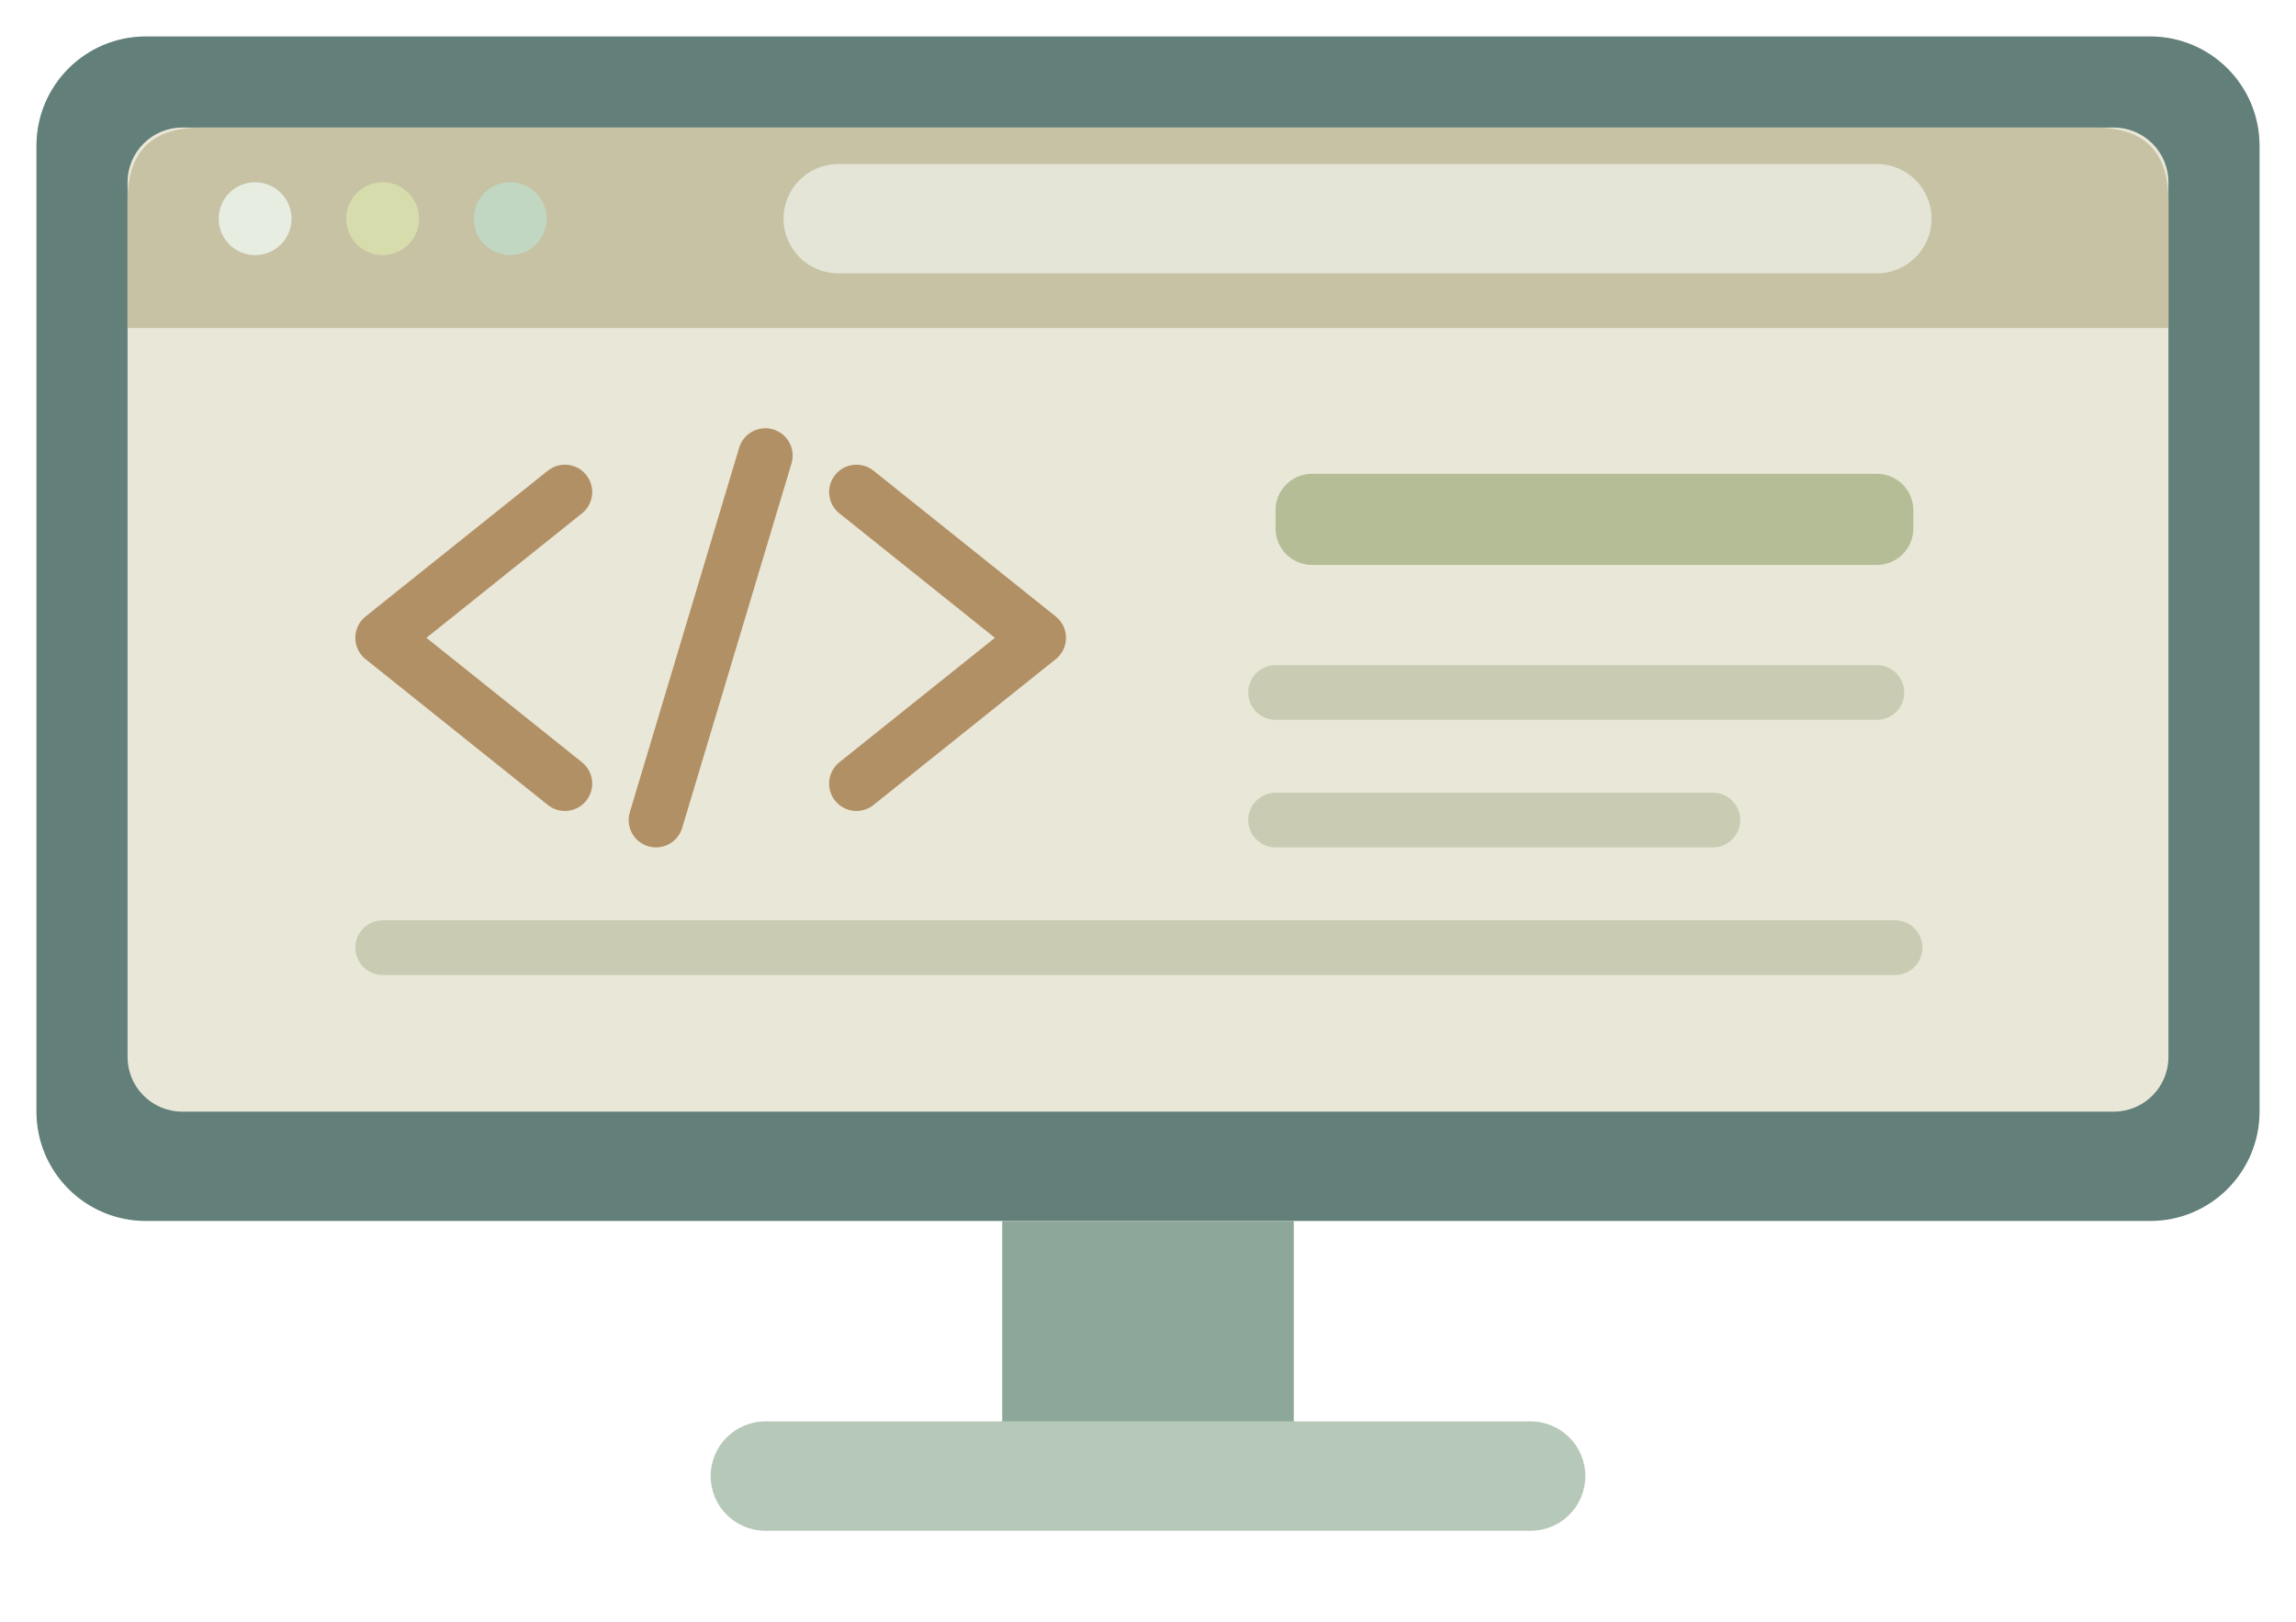
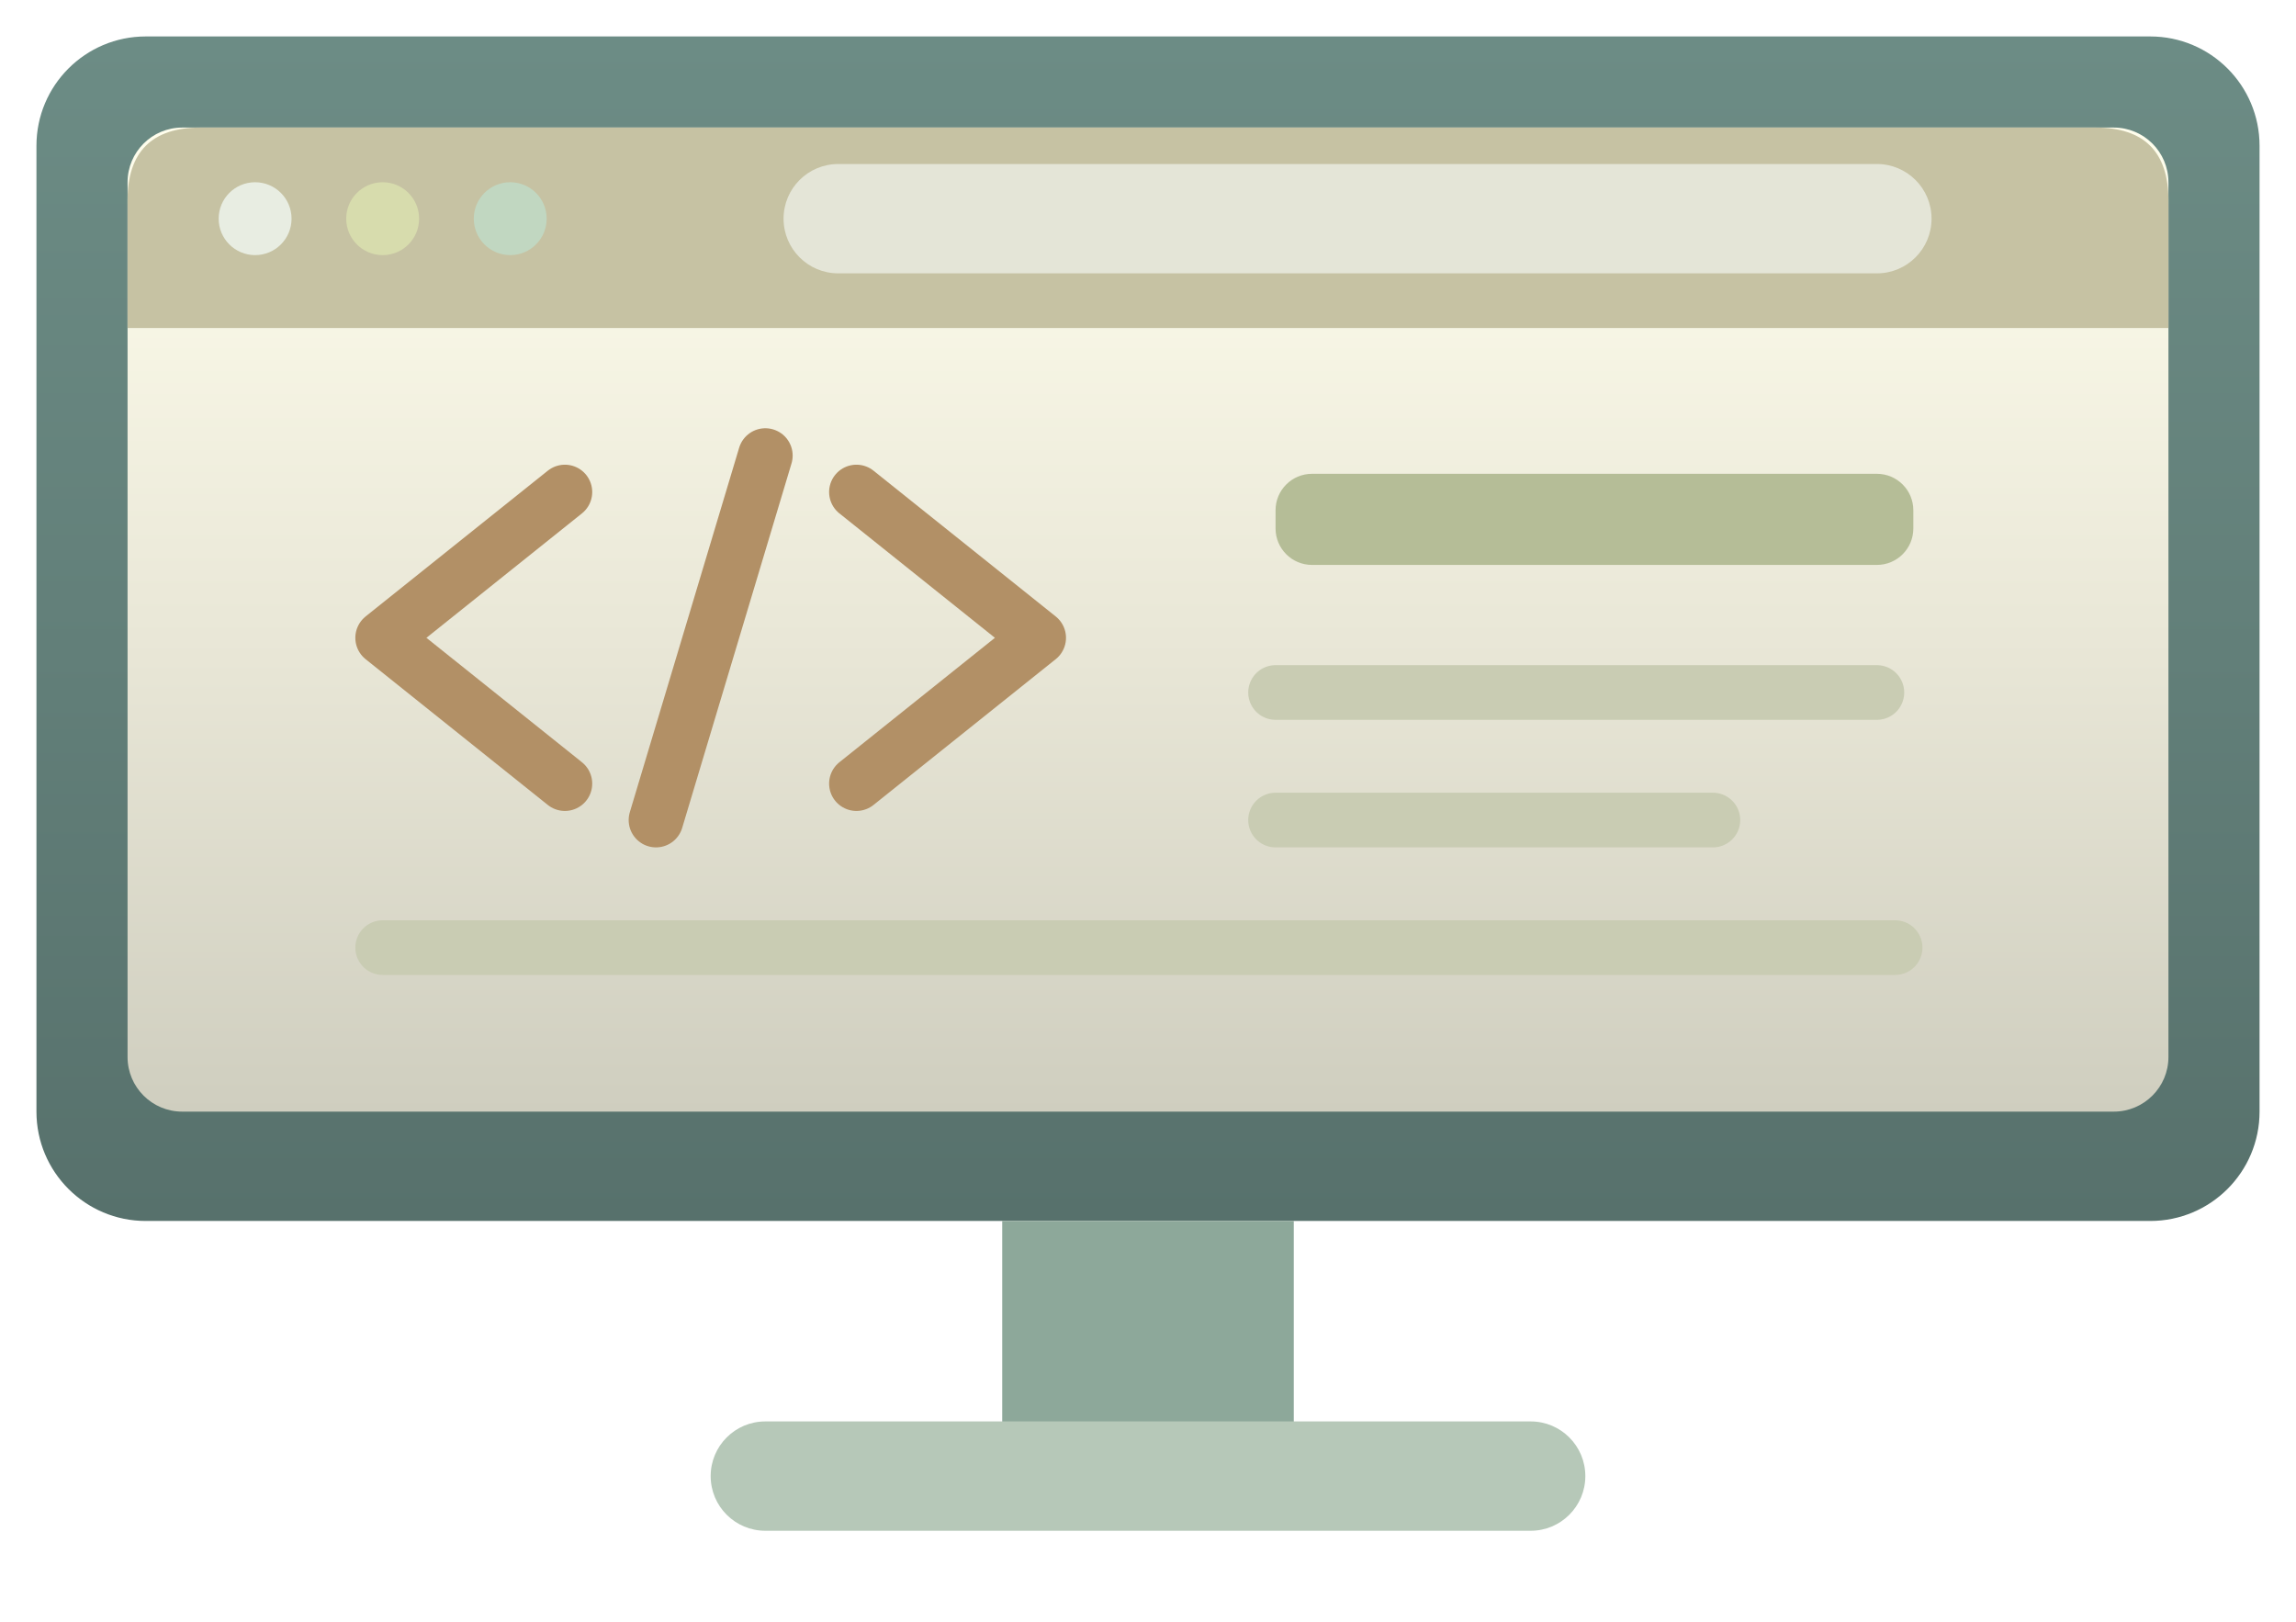
<svg xmlns="http://www.w3.org/2000/svg" width="126" height="89" viewBox="0 0 126 89">
-   <rect x="2" y="2" width="122" height="65" rx="6" fill="#627f79" />
-   <rect x="7" y="7" width="112" height="54" rx="3" fill="#e9e7d7" />
+   <defs>
+     <linearGradient id="material0" x1="0" y1="0" x2="0" y2="1">
+       <stop offset="0" stop-color="#6c8c85" />
+       <stop offset=".52" stop-color="#627f79" />
+       <stop offset="1" stop-color="#57716c" />
+     </linearGradient>
+     <linearGradient id="material1" x1="0" y1="0" x2="0" y2="1">
+       <stop offset="0" stop-color="#fffeed" />
+       <stop offset=".52" stop-color="#e9e7d7" />
+       <stop offset="1" stop-color="#cfcebf" />
+     </linearGradient>
+   </defs>
+   <rect x="2" y="2" width="122" height="65" rx="6" fill="url(#material0)" />
+   <rect x="7" y="7" width="112" height="54" rx="3" fill="url(#material1)" />
  <path d="M7 11Q7 7 11 7H115Q119 7 119 11V18H7Z" fill="#c6c2a3" />
  <circle cx="14" cy="12" r="2" fill="#e8ede2" />
  <circle cx="21" cy="12" r="2" fill="#d7dcad" />
  <circle cx="28" cy="12" r="2" fill="#c1d7c1" />
  <rect x="43" y="9" width="63" height="6" rx="3" fill="#e4e5d7" />
  <path d="M31 27L21 35L31 43M47 27L57 35L47 43M42 25L36 45" fill="none" stroke="#b29066" stroke-width="3" stroke-linecap="round" stroke-linejoin="round" />
  <rect x="70" y="26" width="35" height="5" rx="2" fill="#b5bd97" />
  <path d="M70 38H103M70 45H94M21 52H104" fill="none" stroke="#c9ccb3" stroke-width="3" stroke-linecap="round" />
  <rect x="55" y="67" width="16" height="12" fill="#8da89a" />
  <rect x="39" y="78" width="48" height="6" rx="3" fill="#b6c8b8" />
</svg>
